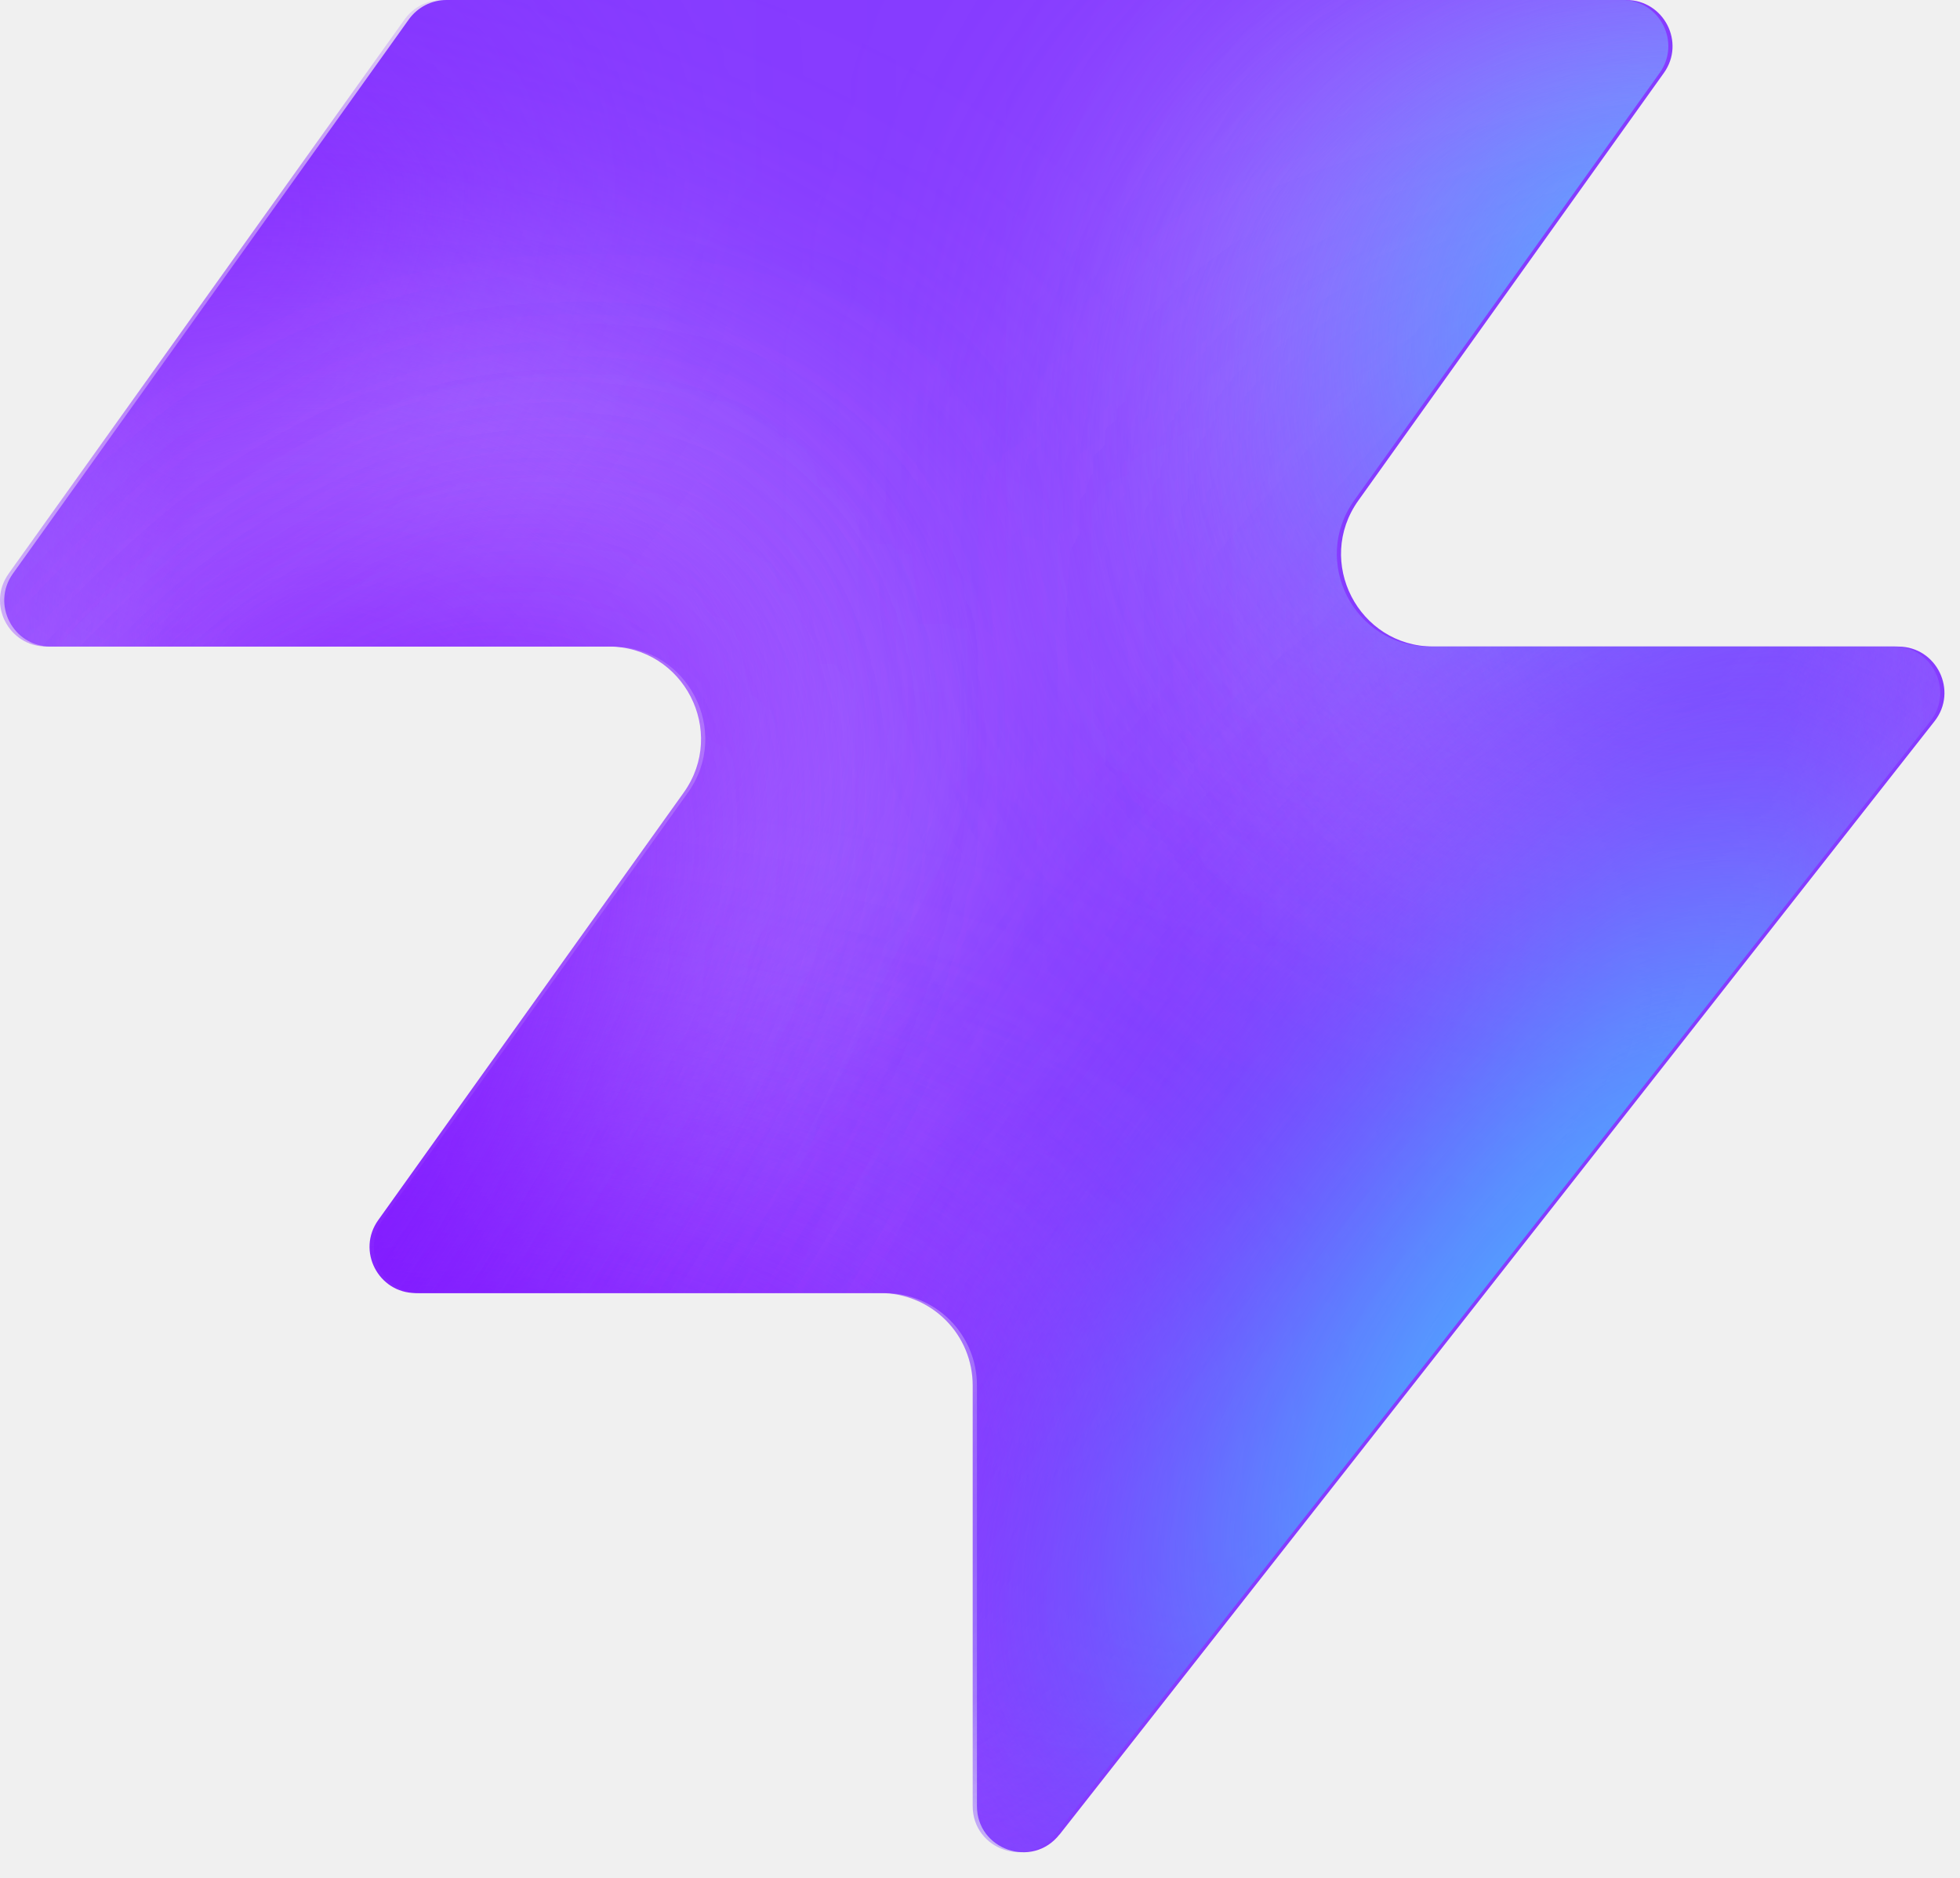
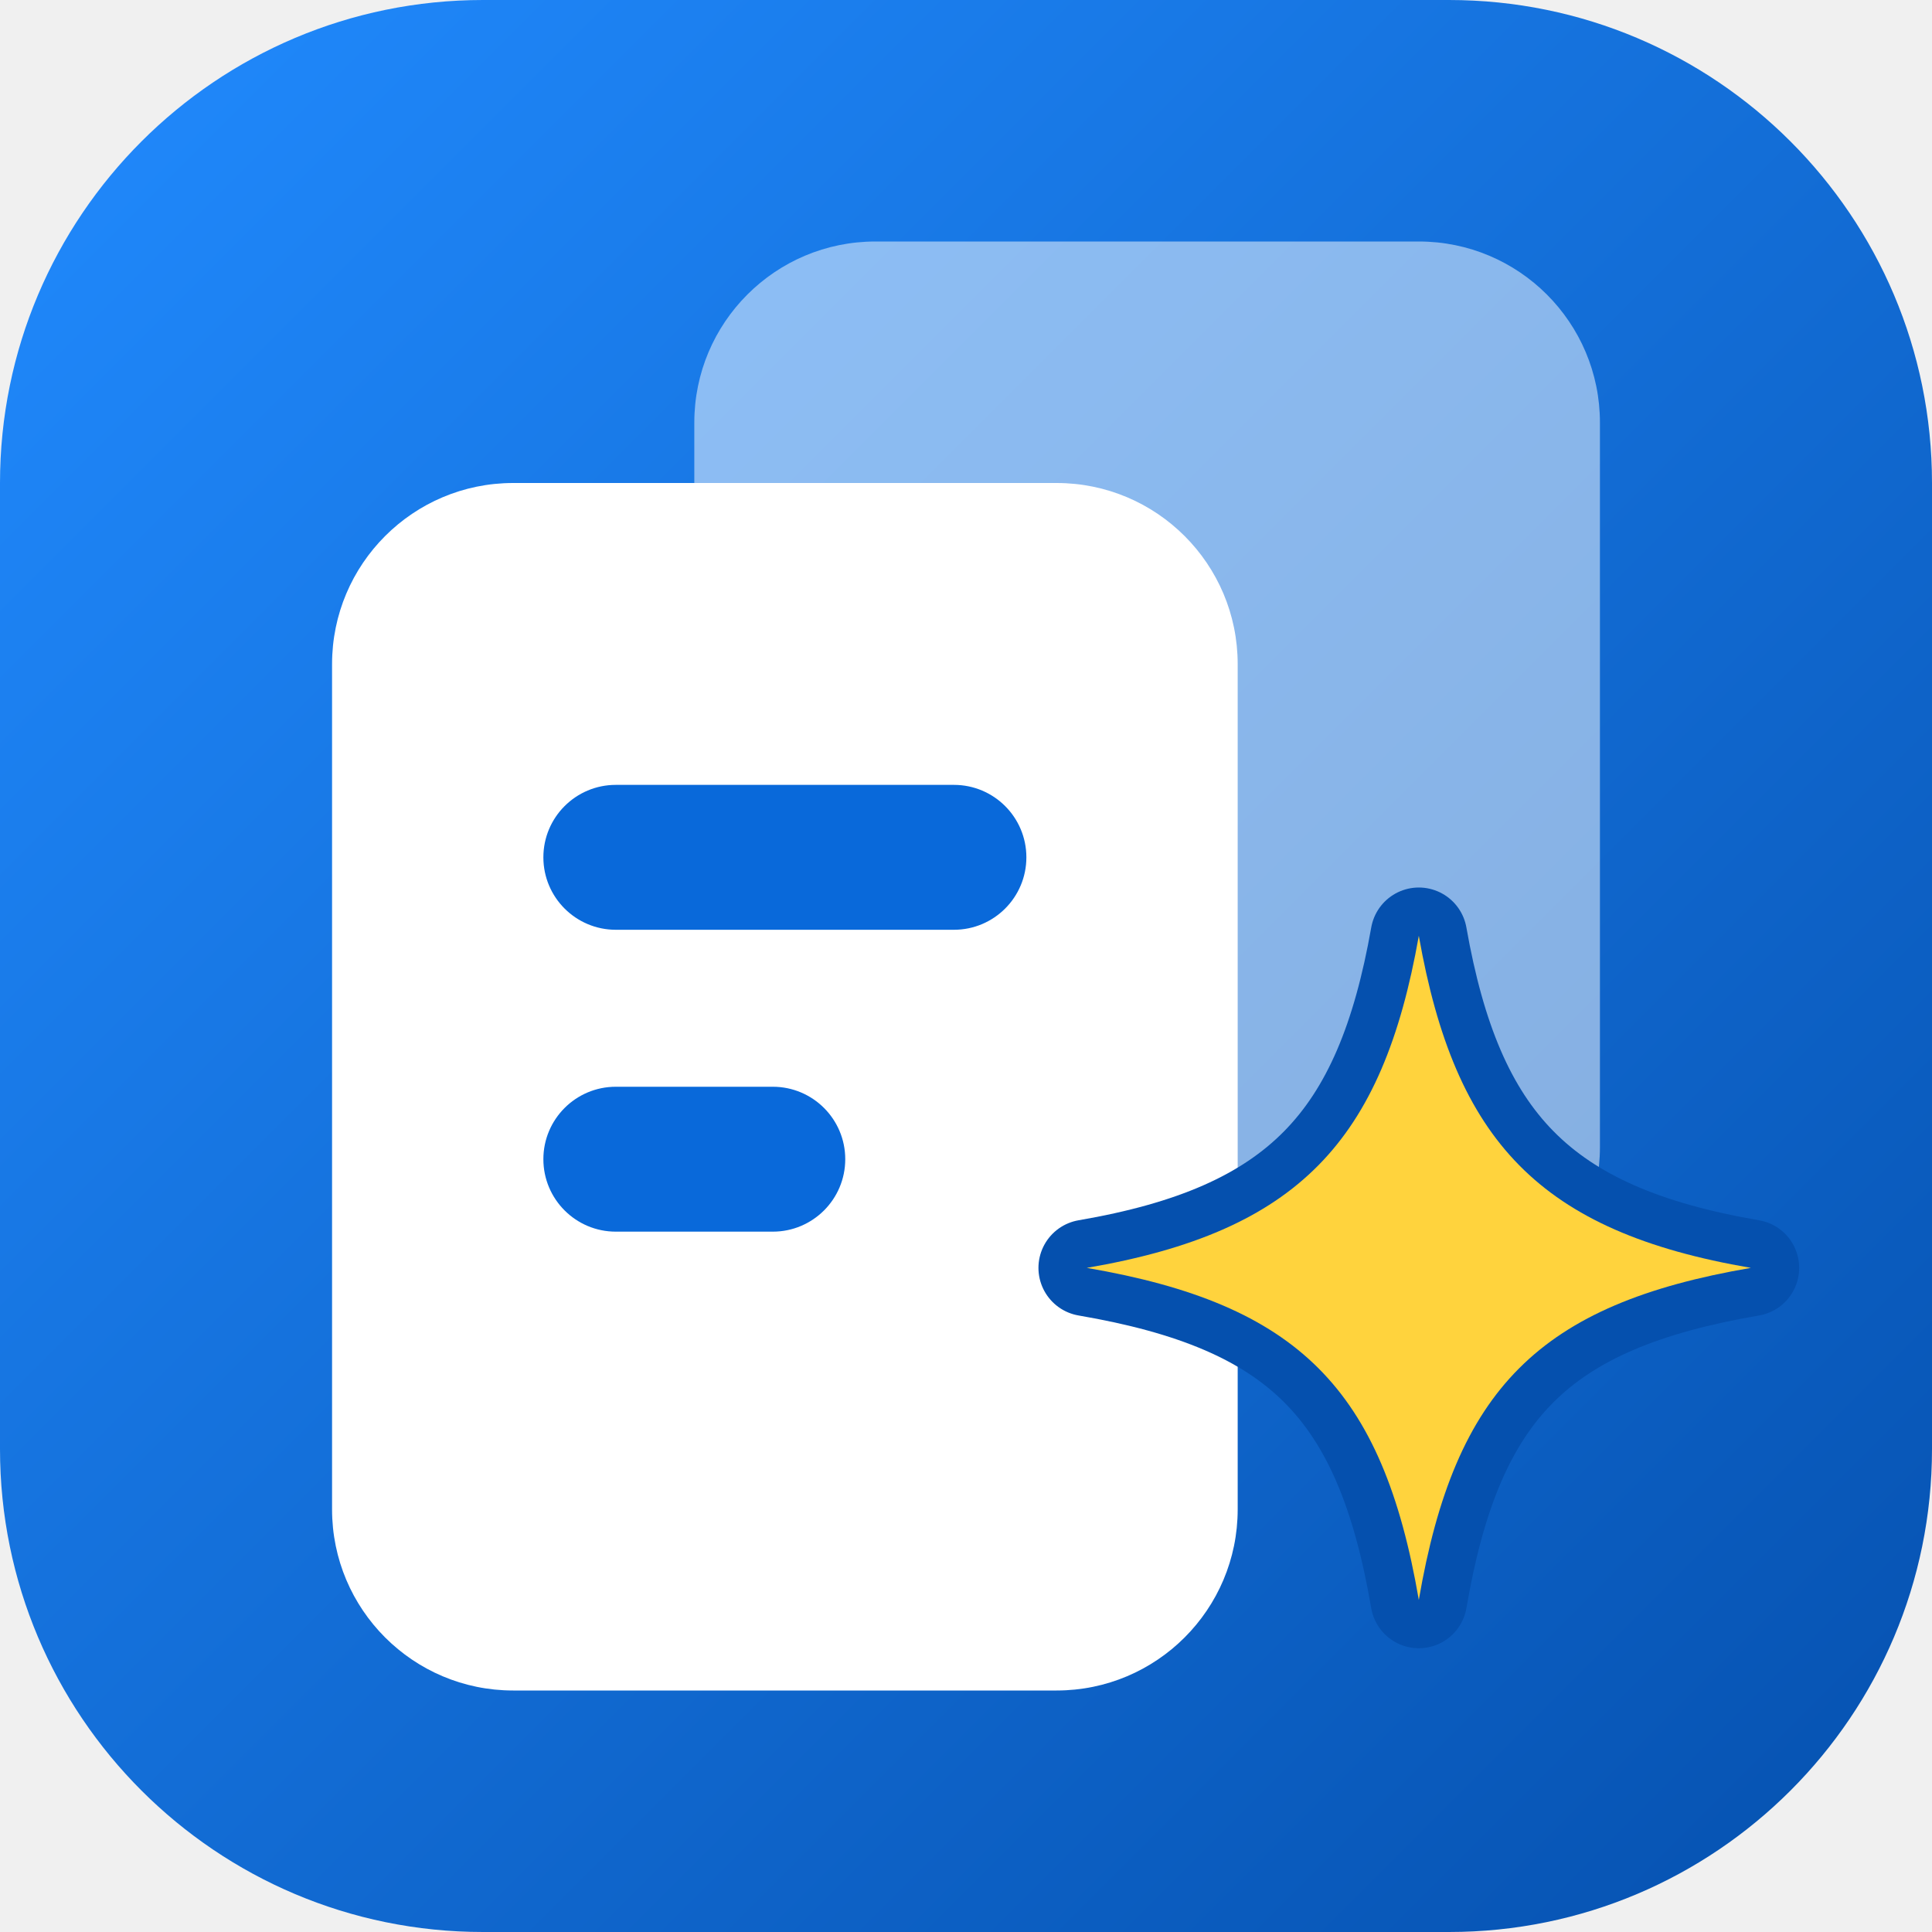
- <svg xmlns="http://www.w3.org/2000/svg" width="48" height="46" fill="none" viewBox="0 0 48 46">
-   <path fill="#863bff" d="M25.946 44.938c-.664.845-2.021.375-2.021-.698V33.937a2.26 2.26 0 0 0-2.262-2.262H10.287c-.92 0-1.456-1.04-.92-1.788l7.48-10.471c1.07-1.497 0-3.578-1.842-3.578H1.237c-.92 0-1.456-1.04-.92-1.788L10.013.474c.214-.297.556-.474.92-.474h28.894c.92 0 1.456 1.04.92 1.788l-7.48 10.471c-1.07 1.498 0 3.579 1.842 3.579h11.377c.943 0 1.473 1.088.89 1.83L25.947 44.94z" style="fill:#863bff;fill:color(display-p3 .525 .23 1);fill-opacity:1" />
-   <mask id="a" width="48" height="46" x="0" y="0" maskUnits="userSpaceOnUse" style="mask-type:alpha">
-     <path fill="#000" d="M25.842 44.938c-.664.844-2.021.375-2.021-.698V33.937a2.26 2.26 0 0 0-2.262-2.262H10.183c-.92 0-1.456-1.04-.92-1.788l7.48-10.471c1.07-1.498 0-3.579-1.842-3.579H1.133c-.92 0-1.456-1.04-.92-1.787L9.91.473c.214-.297.556-.474.92-.474h28.894c.92 0 1.456 1.04.92 1.788l-7.48 10.471c-1.07 1.498 0 3.578 1.842 3.578h11.377c.943 0 1.473 1.088.89 1.832L25.843 44.94z" style="fill:#000;fill-opacity:1" />
-   </mask>
-   <g mask="url(#a)">
-     <g filter="url(#b)">
-       <ellipse cx="5.508" cy="14.704" fill="#ede6ff" rx="5.508" ry="14.704" style="fill:#ede6ff;fill:color(display-p3 .927 .903 1);fill-opacity:1" transform="matrix(.00324 1 1 -.00324 -4.47 31.516)" />
-     </g>
-     <g filter="url(#c)">
-       <ellipse cx="10.399" cy="29.851" fill="#ede6ff" rx="10.399" ry="29.851" style="fill:#ede6ff;fill:color(display-p3 .927 .903 1);fill-opacity:1" transform="matrix(.00324 1 1 -.00324 -39.328 7.883)" />
-     </g>
-     <g filter="url(#d)">
-       <ellipse cx="5.508" cy="30.487" fill="#7e14ff" rx="5.508" ry="30.487" style="fill:#7e14ff;fill:color(display-p3 .492 .077 1);fill-opacity:1" transform="rotate(89.814 -25.913 -14.639)scale(1 -1)" />
-     </g>
-     <g filter="url(#e)">
-       <ellipse cx="5.508" cy="30.599" fill="#7e14ff" rx="5.508" ry="30.599" style="fill:#7e14ff;fill:color(display-p3 .492 .077 1);fill-opacity:1" transform="rotate(89.814 -32.644 -3.334)scale(1 -1)" />
-     </g>
-     <g filter="url(#f)">
-       <ellipse cx="5.508" cy="30.599" fill="#7e14ff" rx="5.508" ry="30.599" style="fill:#7e14ff;fill:color(display-p3 .492 .077 1);fill-opacity:1" transform="matrix(.00324 1 1 -.00324 -34.34 30.47)" />
-     </g>
-     <g filter="url(#g)">
-       <ellipse cx="14.072" cy="22.078" fill="#ede6ff" rx="14.072" ry="22.078" style="fill:#ede6ff;fill:color(display-p3 .927 .903 1);fill-opacity:1" transform="rotate(93.35 24.506 48.493)scale(-1 1)" />
-     </g>
-     <g filter="url(#h)">
-       <ellipse cx="3.47" cy="21.501" fill="#7e14ff" rx="3.47" ry="21.501" style="fill:#7e14ff;fill:color(display-p3 .492 .077 1);fill-opacity:1" transform="rotate(89.009 28.708 47.59)scale(-1 1)" />
-     </g>
-     <g filter="url(#i)">
-       <ellipse cx="3.47" cy="21.501" fill="#7e14ff" rx="3.47" ry="21.501" style="fill:#7e14ff;fill:color(display-p3 .492 .077 1);fill-opacity:1" transform="rotate(89.009 28.708 47.59)scale(-1 1)" />
-     </g>
-     <g filter="url(#j)">
-       <ellipse cx=".387" cy="8.972" fill="#7e14ff" rx="4.407" ry="29.108" style="fill:#7e14ff;fill:color(display-p3 .492 .077 1);fill-opacity:1" transform="rotate(39.51 .387 8.972)" />
-     </g>
-     <g filter="url(#k)">
-       <ellipse cx="47.523" cy="-6.092" fill="#7e14ff" rx="4.407" ry="29.108" style="fill:#7e14ff;fill:color(display-p3 .492 .077 1);fill-opacity:1" transform="rotate(37.892 47.523 -6.092)" />
-     </g>
-     <g filter="url(#l)">
-       <ellipse cx="41.412" cy="6.333" fill="#47bfff" rx="5.971" ry="9.665" style="fill:#47bfff;fill:color(display-p3 .28 .748 1);fill-opacity:1" transform="rotate(37.892 41.412 6.333)" />
-     </g>
-     <g filter="url(#m)">
-       <ellipse cx="-1.879" cy="38.332" fill="#7e14ff" rx="4.407" ry="29.108" style="fill:#7e14ff;fill:color(display-p3 .492 .077 1);fill-opacity:1" transform="rotate(37.892 -1.88 38.332)" />
-     </g>
-     <g filter="url(#n)">
-       <ellipse cx="-1.879" cy="38.332" fill="#7e14ff" rx="4.407" ry="29.108" style="fill:#7e14ff;fill:color(display-p3 .492 .077 1);fill-opacity:1" transform="rotate(37.892 -1.88 38.332)" />
-     </g>
-     <g filter="url(#o)">
-       <ellipse cx="35.651" cy="29.907" fill="#7e14ff" rx="4.407" ry="29.108" style="fill:#7e14ff;fill:color(display-p3 .492 .077 1);fill-opacity:1" transform="rotate(37.892 35.651 29.907)" />
-     </g>
-     <g filter="url(#p)">
-       <ellipse cx="38.418" cy="32.4" fill="#47bfff" rx="5.971" ry="15.297" style="fill:#47bfff;fill:color(display-p3 .28 .748 1);fill-opacity:1" transform="rotate(37.892 38.418 32.4)" />
-     </g>
-   </g>
+ <svg xmlns="http://www.w3.org/2000/svg" width="32" height="32" viewBox="0 0 32 32">
  <defs>
-     <filter id="b" width="60.045" height="41.654" x="-19.77" y="16.149" color-interpolation-filters="sRGB" filterUnits="userSpaceOnUse">
-       <feFlood flood-opacity="0" result="BackgroundImageFix" />
-       <feBlend in="SourceGraphic" in2="BackgroundImageFix" result="shape" />
-       <feGaussianBlur result="effect1_foregroundBlur_2002_17158" stdDeviation="7.659" />
-     </filter>
-     <filter id="c" width="90.34" height="51.437" x="-54.613" y="-7.533" color-interpolation-filters="sRGB" filterUnits="userSpaceOnUse">
-       <feFlood flood-opacity="0" result="BackgroundImageFix" />
-       <feBlend in="SourceGraphic" in2="BackgroundImageFix" result="shape" />
-       <feGaussianBlur result="effect1_foregroundBlur_2002_17158" stdDeviation="7.659" />
-     </filter>
-     <filter id="d" width="79.355" height="29.4" x="-49.64" y="2.03" color-interpolation-filters="sRGB" filterUnits="userSpaceOnUse">
-       <feFlood flood-opacity="0" result="BackgroundImageFix" />
-       <feBlend in="SourceGraphic" in2="BackgroundImageFix" result="shape" />
-       <feGaussianBlur result="effect1_foregroundBlur_2002_17158" stdDeviation="4.596" />
-     </filter>
-     <filter id="e" width="79.579" height="29.4" x="-45.045" y="20.029" color-interpolation-filters="sRGB" filterUnits="userSpaceOnUse">
-       <feFlood flood-opacity="0" result="BackgroundImageFix" />
-       <feBlend in="SourceGraphic" in2="BackgroundImageFix" result="shape" />
-       <feGaussianBlur result="effect1_foregroundBlur_2002_17158" stdDeviation="4.596" />
-     </filter>
-     <filter id="f" width="79.579" height="29.4" x="-43.513" y="21.178" color-interpolation-filters="sRGB" filterUnits="userSpaceOnUse">
-       <feFlood flood-opacity="0" result="BackgroundImageFix" />
-       <feBlend in="SourceGraphic" in2="BackgroundImageFix" result="shape" />
-       <feGaussianBlur result="effect1_foregroundBlur_2002_17158" stdDeviation="4.596" />
-     </filter>
-     <filter id="g" width="74.749" height="58.852" x="15.756" y="-17.901" color-interpolation-filters="sRGB" filterUnits="userSpaceOnUse">
-       <feFlood flood-opacity="0" result="BackgroundImageFix" />
-       <feBlend in="SourceGraphic" in2="BackgroundImageFix" result="shape" />
-       <feGaussianBlur result="effect1_foregroundBlur_2002_17158" stdDeviation="7.659" />
-     </filter>
-     <filter id="h" width="61.377" height="25.362" x="23.548" y="2.284" color-interpolation-filters="sRGB" filterUnits="userSpaceOnUse">
-       <feFlood flood-opacity="0" result="BackgroundImageFix" />
-       <feBlend in="SourceGraphic" in2="BackgroundImageFix" result="shape" />
-       <feGaussianBlur result="effect1_foregroundBlur_2002_17158" stdDeviation="4.596" />
-     </filter>
-     <filter id="i" width="61.377" height="25.362" x="23.548" y="2.284" color-interpolation-filters="sRGB" filterUnits="userSpaceOnUse">
-       <feFlood flood-opacity="0" result="BackgroundImageFix" />
-       <feBlend in="SourceGraphic" in2="BackgroundImageFix" result="shape" />
-       <feGaussianBlur result="effect1_foregroundBlur_2002_17158" stdDeviation="4.596" />
-     </filter>
-     <filter id="j" width="56.045" height="63.649" x="-27.636" y="-22.853" color-interpolation-filters="sRGB" filterUnits="userSpaceOnUse">
-       <feFlood flood-opacity="0" result="BackgroundImageFix" />
-       <feBlend in="SourceGraphic" in2="BackgroundImageFix" result="shape" />
-       <feGaussianBlur result="effect1_foregroundBlur_2002_17158" stdDeviation="4.596" />
-     </filter>
-     <filter id="k" width="54.814" height="64.646" x="20.116" y="-38.415" color-interpolation-filters="sRGB" filterUnits="userSpaceOnUse">
-       <feFlood flood-opacity="0" result="BackgroundImageFix" />
-       <feBlend in="SourceGraphic" in2="BackgroundImageFix" result="shape" />
-       <feGaussianBlur result="effect1_foregroundBlur_2002_17158" stdDeviation="4.596" />
-     </filter>
-     <filter id="l" width="33.541" height="35.313" x="24.641" y="-11.323" color-interpolation-filters="sRGB" filterUnits="userSpaceOnUse">
-       <feFlood flood-opacity="0" result="BackgroundImageFix" />
-       <feBlend in="SourceGraphic" in2="BackgroundImageFix" result="shape" />
-       <feGaussianBlur result="effect1_foregroundBlur_2002_17158" stdDeviation="4.596" />
-     </filter>
-     <filter id="m" width="54.814" height="64.646" x="-29.286" y="6.009" color-interpolation-filters="sRGB" filterUnits="userSpaceOnUse">
-       <feFlood flood-opacity="0" result="BackgroundImageFix" />
-       <feBlend in="SourceGraphic" in2="BackgroundImageFix" result="shape" />
-       <feGaussianBlur result="effect1_foregroundBlur_2002_17158" stdDeviation="4.596" />
-     </filter>
-     <filter id="n" width="54.814" height="64.646" x="-29.286" y="6.009" color-interpolation-filters="sRGB" filterUnits="userSpaceOnUse">
-       <feFlood flood-opacity="0" result="BackgroundImageFix" />
-       <feBlend in="SourceGraphic" in2="BackgroundImageFix" result="shape" />
-       <feGaussianBlur result="effect1_foregroundBlur_2002_17158" stdDeviation="4.596" />
-     </filter>
-     <filter id="o" width="54.814" height="64.646" x="8.244" y="-2.416" color-interpolation-filters="sRGB" filterUnits="userSpaceOnUse">
-       <feFlood flood-opacity="0" result="BackgroundImageFix" />
-       <feBlend in="SourceGraphic" in2="BackgroundImageFix" result="shape" />
-       <feGaussianBlur result="effect1_foregroundBlur_2002_17158" stdDeviation="4.596" />
-     </filter>
-     <filter id="p" width="39.409" height="43.623" x="18.713" y="10.588" color-interpolation-filters="sRGB" filterUnits="userSpaceOnUse">
-       <feFlood flood-opacity="0" result="BackgroundImageFix" />
-       <feBlend in="SourceGraphic" in2="BackgroundImageFix" result="shape" />
-       <feGaussianBlur result="effect1_foregroundBlur_2002_17158" stdDeviation="4.596" />
-     </filter>
+     <linearGradient id="bg" x1="0" y1="0" x2="1" y2="1">
+       <stop offset="0" stop-color="#218bff" />
+       <stop offset="1" stop-color="#0550ae" />
+     </linearGradient>
  </defs>
+   <rect width="32" height="32" rx="8" fill="url(#bg)" />
+   <rect x="11.5" y="4" width="15" height="18" rx="3" fill="#fff" fill-opacity=".5" />
+   <rect x="5.5" y="8" width="15" height="20" rx="3" fill="#fff" />
+   <rect x="9" y="13" width="8" height="2.4" rx="1.2" fill="#0969da" />
+   <rect x="9" y="18" width="5" height="2.4" rx="1.2" fill="#0969da" />
+   <path d="M23.5 15.5c.6 3.4 2 4.9 5.5 5.5-3.5.6-4.9 2-5.5 5.5-.6-3.5-2-4.9-5.5-5.5 3.5-.6 4.9-2.1 5.5-5.5z" fill="#ffd33d" stroke="#0550ae" stroke-width="1.6" stroke-linejoin="round" paint-order="stroke" />
</svg>
